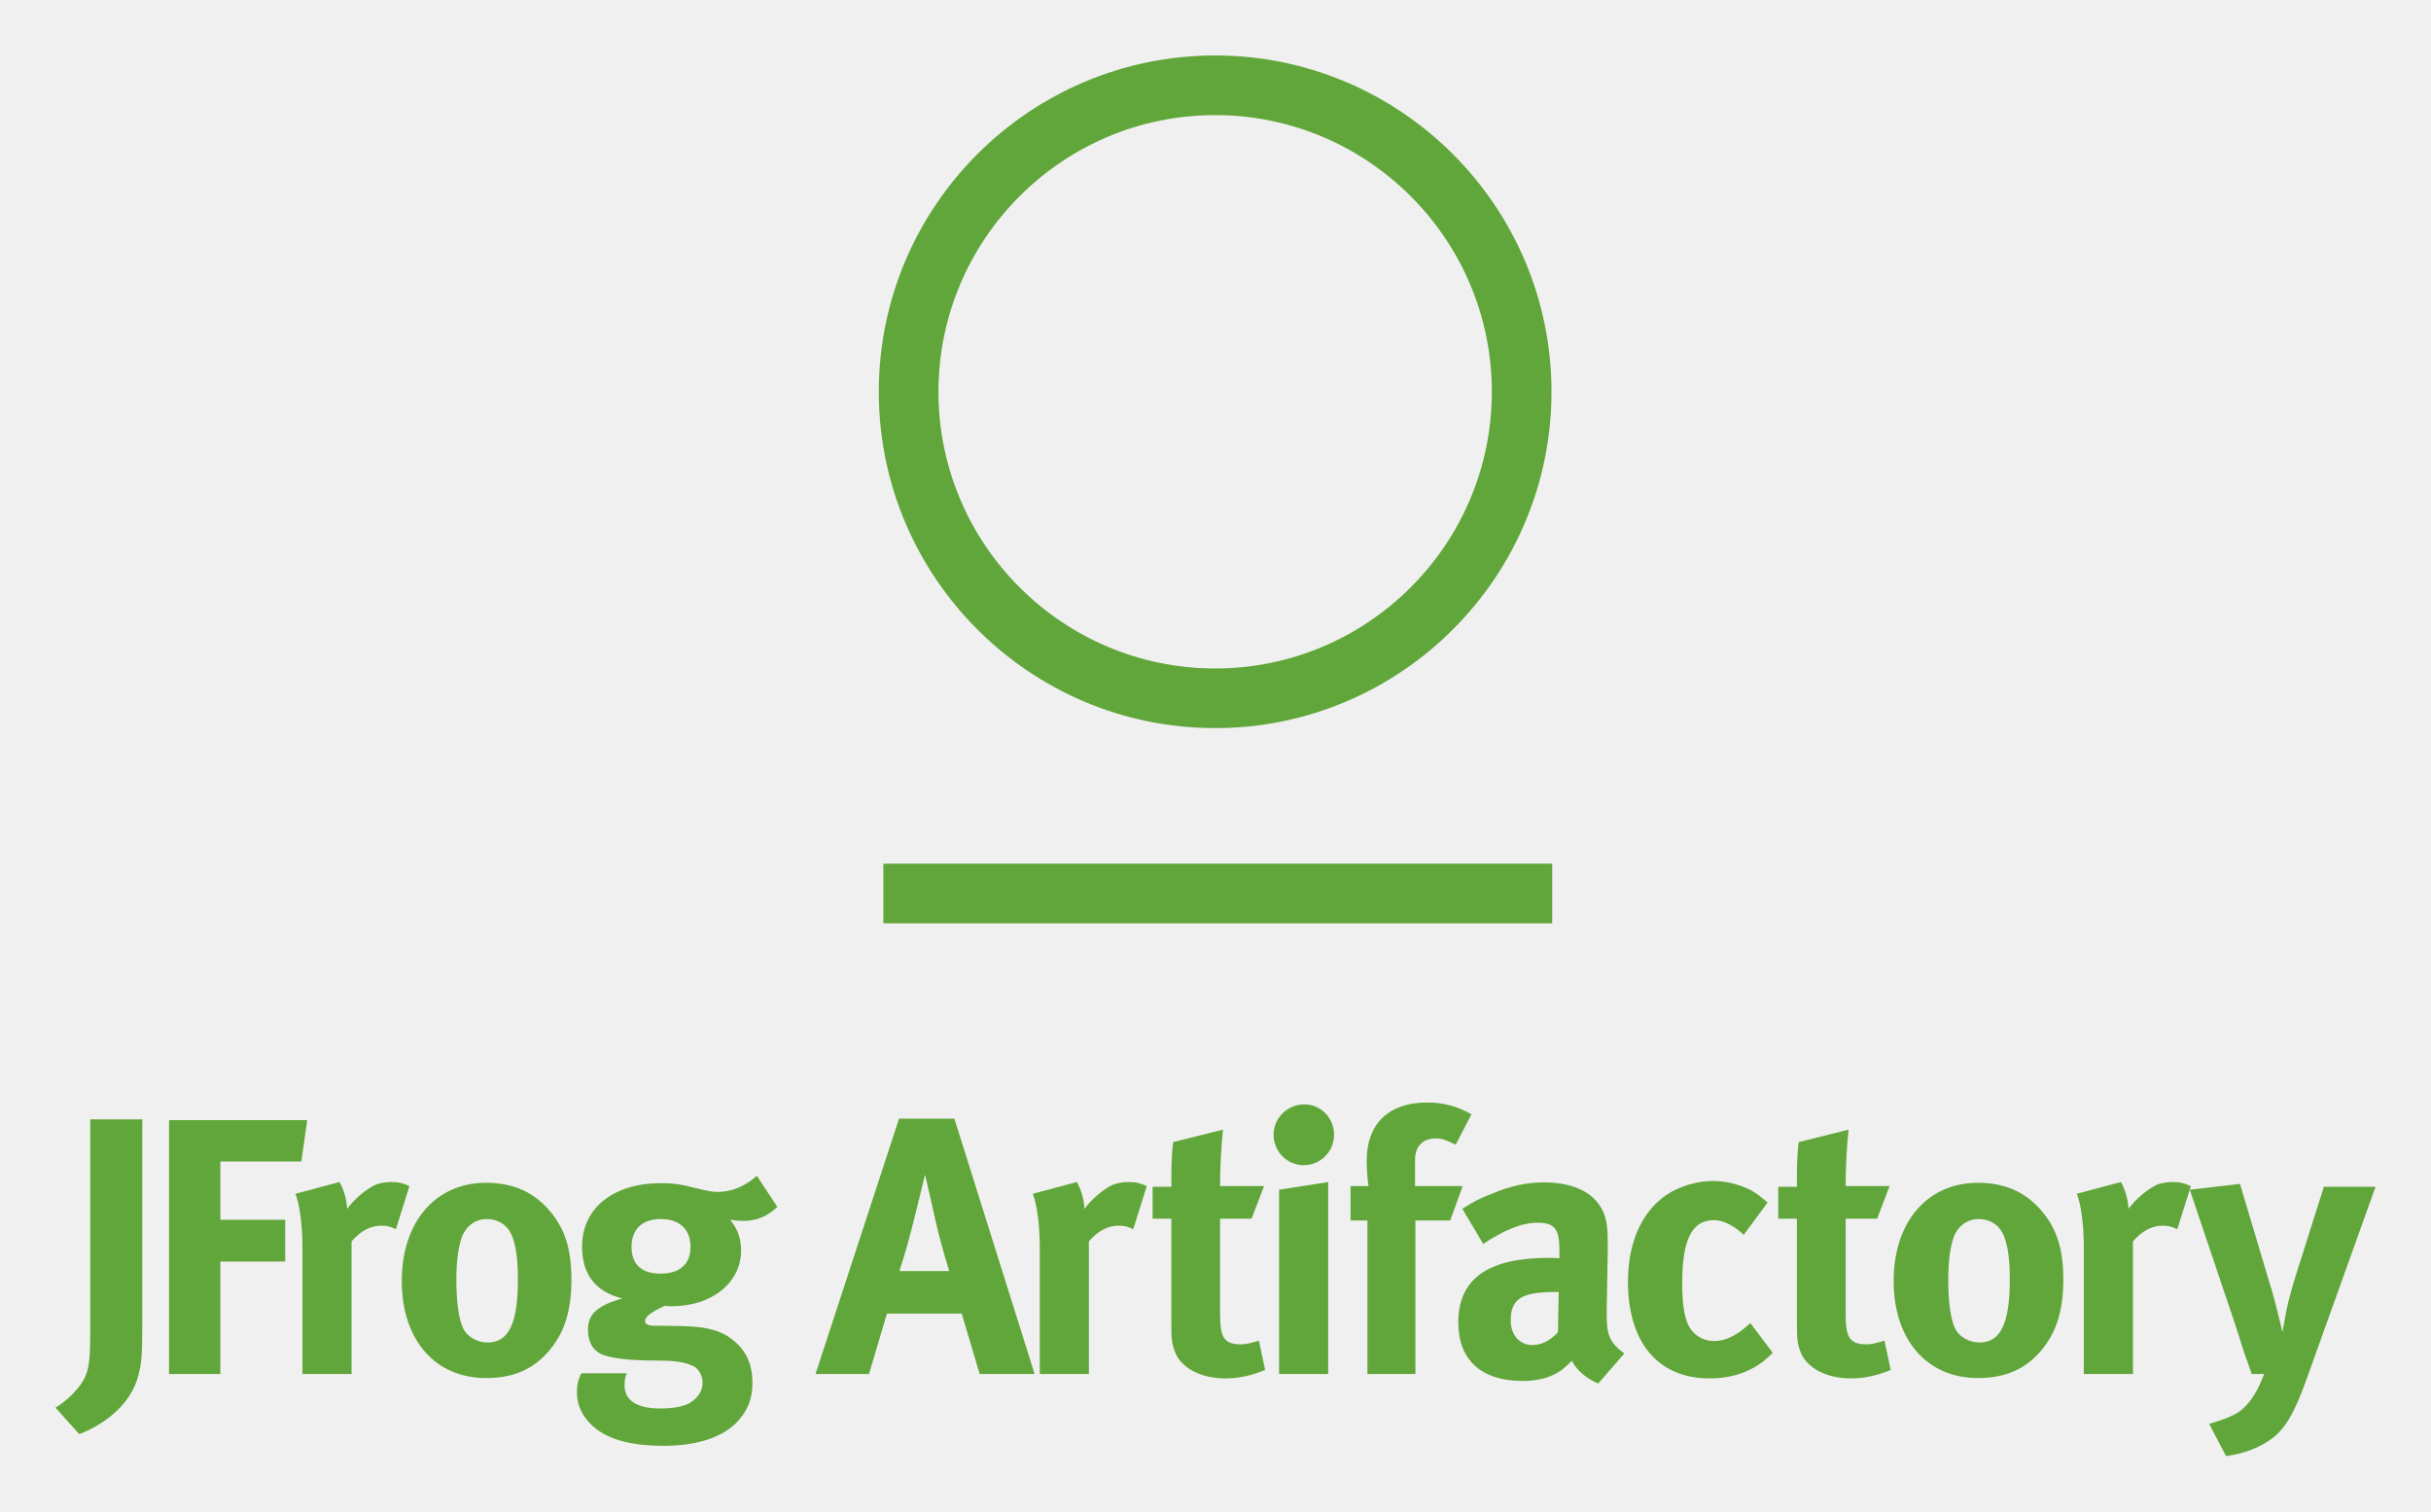
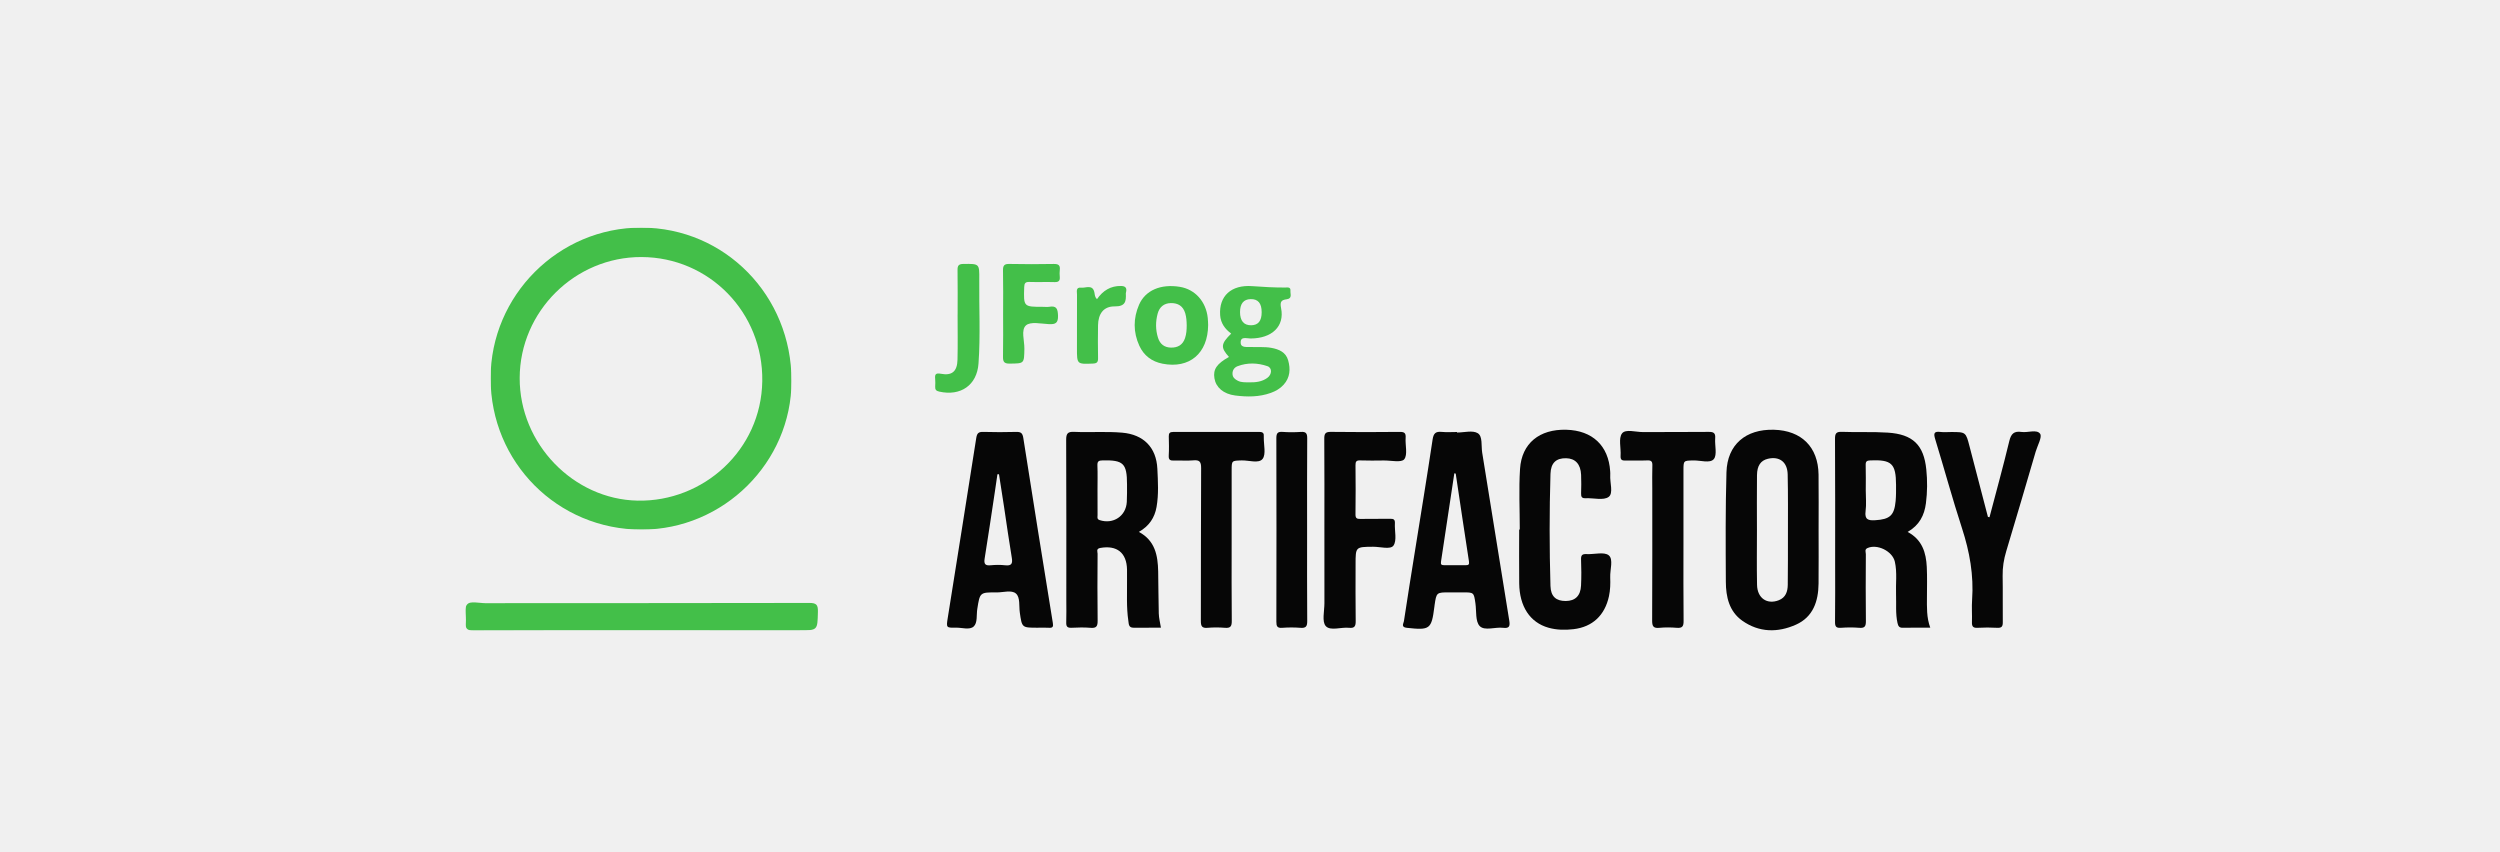
- <svg xmlns="http://www.w3.org/2000/svg" viewBox="0 0 292.307 181.76" height="181.76" width="292.307" xml:space="preserve" id="svg2" version="1.1">
-   <defs id="defs6">
-     <clipPath id="clipPath18" clipPathUnits="userSpaceOnUse">
-       <path id="path16" d="M 0,136.32 H 219.23 V 0 H 0 Z" />
-     </clipPath>
-   </defs>
-   <g transform="matrix(1.333333,0,0,-1.333333,0,181.76)" id="g10">
-     <g id="g12">
-       <g clip-path="url(#clipPath18)" id="g14">
-         <g transform="translate(8.14,35.3671)" id="g20">
-           <path id="path22" style="fill:#61a63a;fill-opacity:1;fill-rule:nonzero;stroke:none" d="m 0,0 h 4.692 v -18.504 c 0,-2.973 -0.099,-3.569 -0.331,-4.493 -0.66,-2.808 -3.27,-4.593 -5.352,-5.387 l -2.147,2.381 c 1.188,0.726 2.247,1.849 2.676,2.775 0.363,0.825 0.462,1.751 0.462,4.229 z" />
-         </g>
-         <g transform="translate(15.2464,35.301)" id="g24">
-           <path id="path26" style="fill:#61a63a;fill-opacity:1;fill-rule:nonzero;stroke:none" d="M 0,0 H 12.457 L 11.929,-3.734 H 4.626 v -5.253 h 5.848 v -3.767 H 4.626 V -22.898 H 0 Z" />
-         </g>
-         <g transform="translate(26.6482,28.6599)" id="g28">
-           <path id="path30" style="fill:#61a63a;fill-opacity:1;fill-rule:nonzero;stroke:none" d="m 0,0 3.965,1.057 c 0.396,-0.694 0.628,-1.455 0.694,-2.412 0.627,0.858 1.685,1.751 2.51,2.147 0.364,0.166 0.959,0.265 1.455,0.265 0.66,0 0.957,-0.066 1.652,-0.364 L 9.053,-3.206 c -0.429,0.231 -0.792,0.33 -1.289,0.33 -0.991,0 -1.882,-0.462 -2.709,-1.419 V -16.257 H 0.627 v 11.3 C 0.627,-2.677 0.363,-0.959 0,0" />
-         </g>
-         <g transform="translate(43.8986,26.3802)" id="g32">
-           <path id="path34" style="fill:#61a63a;fill-opacity:1;fill-rule:nonzero;stroke:none" d="m 0,0 c -1.057,0 -1.917,-0.662 -2.28,-1.718 -0.297,-0.893 -0.462,-2.082 -0.462,-3.768 0,-1.949 0.198,-3.403 0.561,-4.262 0.397,-0.924 1.389,-1.388 2.247,-1.388 1.917,0 2.742,1.718 2.742,5.717 0,2.279 -0.297,3.767 -0.891,4.526 C 1.487,-0.332 0.792,0 0,0 m -0.066,3.27 c 2.412,0 4.295,-0.825 5.75,-2.544 1.353,-1.586 1.949,-3.436 1.949,-6.178 0,-2.908 -0.662,-4.89 -2.114,-6.543 -1.29,-1.454 -2.975,-2.345 -5.585,-2.345 -4.593,0 -7.6,3.435 -7.6,8.755 0,5.319 3.04,8.855 7.6,8.855" />
-         </g>
-         <g transform="translate(59.5957,26.3802)" id="g36">
-           <path id="path38" style="fill:#61a63a;fill-opacity:1;fill-rule:nonzero;stroke:none" d="m 0,0 c -1.685,0 -2.643,-0.926 -2.643,-2.512 0,-1.717 1.057,-2.412 2.61,-2.412 1.751,0 2.709,0.86 2.709,2.412 C 2.676,-0.926 1.685,0 0,0 M 8.657,3.898 10.507,1.09 C 9.55,0.198 8.624,-0.165 7.402,-0.165 c -0.431,0 -0.596,0.033 -1.157,0.099 0.66,-0.794 0.99,-1.652 0.99,-2.777 0,-2.907 -2.642,-5.021 -6.244,-5.021 -0.199,0 -0.331,0 -0.661,0.033 -1.122,-0.529 -1.751,-0.926 -1.751,-1.389 0,-0.231 0.264,-0.396 0.728,-0.396 l 2.378,-0.033 c 2.577,-0.033 3.933,-0.429 5.121,-1.52 0.992,-0.925 1.455,-2.082 1.455,-3.601 0,-1.421 -0.43,-2.512 -1.356,-3.502 -1.486,-1.587 -4.031,-2.181 -6.674,-2.181 -2.412,0 -4.89,0.396 -6.41,1.817 -0.924,0.859 -1.388,1.851 -1.388,3.006 0,0.926 0.232,1.389 0.398,1.719 h 4.097 c -0.132,-0.363 -0.2,-0.495 -0.2,-1.09 0,-1.355 1.124,-2.081 3.173,-2.081 1.256,0 2.214,0.165 2.808,0.561 0.629,0.396 1.058,1.057 1.058,1.718 0,0.661 -0.33,1.255 -0.794,1.519 -0.462,0.231 -1.089,0.431 -2.313,0.497 -0.231,0 -0.858,0.033 -1.883,0.033 -1.981,0.033 -3.27,0.231 -4.063,0.528 -0.398,0.165 -0.728,0.463 -0.959,0.826 -0.198,0.396 -0.33,0.86 -0.33,1.388 0,0.627 0.165,1.156 0.528,1.553 0.495,0.562 1.587,1.057 2.577,1.288 -2.445,0.629 -3.633,2.181 -3.633,4.692 0,3.47 2.808,5.716 7.136,5.716 0.958,0 1.818,-0.099 3.039,-0.429 1.223,-0.297 1.521,-0.363 2.082,-0.363 1.223,0 2.479,0.528 3.503,1.453" />
-         </g>
-         <g transform="translate(81.1099,21.6871)" id="g40">
-           <path id="path42" style="fill:#61a63a;fill-opacity:1;fill-rule:nonzero;stroke:none" d="m 0,0 h 4.493 c 0,0 -0.759,2.413 -1.254,4.627 -0.231,1.057 -0.926,4.064 -0.926,4.064 0,0 -0.661,-2.71 -1.09,-4.429 C 0.794,2.611 0.497,1.52 0,0 m -0.033,13.746 h 4.99 l 7.236,-23.03 H 7.237 l -1.619,5.452 h -6.741 l -1.619,-5.452 h -4.824 z" />
-         </g>
-         <g transform="translate(93.142,28.6599)" id="g44">
-           <path id="path46" style="fill:#61a63a;fill-opacity:1;fill-rule:nonzero;stroke:none" d="m 0,0 3.965,1.057 c 0.396,-0.694 0.628,-1.455 0.694,-2.412 0.627,0.858 1.685,1.751 2.51,2.147 0.364,0.166 0.959,0.265 1.455,0.265 0.66,0 0.957,-0.066 1.652,-0.364 L 9.053,-3.206 c -0.429,0.231 -0.792,0.33 -1.289,0.33 -0.991,0 -1.882,-0.462 -2.709,-1.419 V -16.257 H 0.627 v 11.3 C 0.627,-2.677 0.363,-0.959 0,0" />
-         </g>
-         <g transform="translate(113.9929,29.3533)" id="g48">
-           <path id="path50" style="fill:#61a63a;fill-opacity:1;fill-rule:nonzero;stroke:none" d="m 0,0 -1.124,-2.94 h -2.841 v -8.624 c 0,-2.147 0.396,-2.71 1.916,-2.71 0.397,0 0.793,0.099 1.587,0.33 l 0.561,-2.643 c -1.289,-0.528 -2.445,-0.759 -3.602,-0.759 -2.247,0 -4.064,0.99 -4.559,2.477 -0.265,0.727 -0.298,1.057 -0.298,2.61 v 9.319 h -1.685 v 2.874 h 1.685 c 0,1.652 0,2.775 0.166,4.031 l 4.493,1.123 C -3.866,3.536 -3.965,1.718 -3.965,0 Z" />
-         </g>
-         <g transform="translate(115.3496,29.0231)" id="g52">
-           <path id="path54" style="fill:#61a63a;fill-opacity:1;fill-rule:nonzero;stroke:none" d="M 0,0 4.427,0.693 V -16.62 l -4.427,0 z m 2.28,7.698 c 1.487,0 2.676,-1.222 2.676,-2.742 0,-1.521 -1.222,-2.742 -2.742,-2.742 -1.488,0 -2.709,1.221 -2.709,2.742 0,1.52 1.254,2.742 2.775,2.742" />
-         </g>
-         <g transform="translate(131.2778,33.0873)" id="g56">
-           <path id="path58" style="fill:#61a63a;fill-opacity:1;fill-rule:nonzero;stroke:none" d="m 0,0 c -0.959,0.462 -1.289,0.561 -1.817,0.561 -1.125,0 -1.851,-0.693 -1.851,-1.916 v -2.379 h 4.295 l -1.122,-3.105 h -3.14 v -13.845 h -4.328 v 13.845 h -1.521 v 3.105 h 1.62 c -0.099,0.693 -0.165,1.52 -0.165,2.28 0,3.338 1.982,5.254 5.452,5.254 1.453,0 2.643,-0.299 3.998,-1.058 z" />
-         </g>
-         <g transform="translate(140.5649,19.8036)" id="g60">
-           <path id="path62" style="fill:#61a63a;fill-opacity:1;fill-rule:nonzero;stroke:none" d="m 0,0 h -0.198 c -3.074,0 -4.13,-0.561 -4.13,-2.577 0,-1.321 0.825,-2.214 1.949,-2.214 0.826,0 1.651,0.43 2.313,1.158 z m -8.69,7.501 c 1.09,0.693 1.552,0.925 2.742,1.388 1.653,0.694 3.072,0.991 4.626,0.991 C 1.52,9.88 3.468,8.823 4.13,6.94 4.361,6.245 4.427,5.717 4.427,3.899 L 4.328,-1.783 V -2.08 c 0,-1.818 0.298,-2.513 1.587,-3.47 L 3.567,-8.259 C 2.544,-7.83 1.619,-7.07 1.189,-6.21 0.561,-6.806 0.495,-6.872 0.165,-7.103 c -0.827,-0.595 -2.016,-0.925 -3.404,-0.925 -3.767,0 -5.815,1.917 -5.815,5.286 0,3.965 2.743,5.816 8.128,5.816 0.33,0 0.53,0 0.992,-0.033 v 0.693 c 0,1.884 -0.363,2.511 -1.983,2.511 -1.421,0 -3.073,-0.693 -4.889,-1.915 z" />
-         </g>
-         <g transform="translate(159.4017,27.866)" id="g64">
-           <path id="path66" style="fill:#61a63a;fill-opacity:1;fill-rule:nonzero;stroke:none" d="m 0,0 -2.149,-2.907 c -0.892,0.825 -1.849,1.322 -2.676,1.322 -1.983,0 -2.874,-1.718 -2.874,-5.683 0,-2.214 0.264,-3.536 0.858,-4.263 0.463,-0.594 1.223,-0.959 1.983,-0.959 1.025,0 1.949,0.431 3.041,1.388 l 0.264,0.232 2.015,-2.676 c -0.662,-0.661 -0.959,-0.893 -1.553,-1.257 -1.19,-0.693 -2.511,-1.056 -4.13,-1.056 -4.659,0 -7.368,3.237 -7.368,8.723 0,3.899 1.486,6.476 3.469,7.831 1.124,0.759 2.776,1.255 4.196,1.255 1.124,0 2.313,-0.298 3.272,-0.76 C -1.025,0.86 -0.728,0.629 0,0" />
-         </g>
-         <g transform="translate(170.4072,29.3533)" id="g68">
-           <path id="path70" style="fill:#61a63a;fill-opacity:1;fill-rule:nonzero;stroke:none" d="m 0,0 -1.124,-2.94 h -2.841 v -8.624 c 0,-2.147 0.396,-2.71 1.916,-2.71 0.397,0 0.793,0.099 1.587,0.33 l 0.561,-2.643 c -1.289,-0.528 -2.445,-0.759 -3.602,-0.759 -2.247,0 -4.064,0.99 -4.559,2.477 -0.265,0.727 -0.298,1.057 -0.298,2.61 v 9.319 h -1.685 v 2.874 h 1.685 c 0,1.652 0,2.775 0.166,4.031 l 4.493,1.123 C -3.866,3.536 -3.965,1.718 -3.965,0 Z" />
-         </g>
-         <g transform="translate(178.4381,26.3802)" id="g72">
-           <path id="path74" style="fill:#61a63a;fill-opacity:1;fill-rule:nonzero;stroke:none" d="m 0,0 c -1.057,0 -1.917,-0.662 -2.28,-1.718 -0.297,-0.893 -0.462,-2.082 -0.462,-3.768 0,-1.949 0.198,-3.403 0.561,-4.262 0.397,-0.924 1.389,-1.388 2.247,-1.388 1.917,0 2.742,1.718 2.742,5.717 0,2.279 -0.297,3.767 -0.891,4.526 C 1.487,-0.332 0.792,0 0,0 m -0.066,3.27 c 2.412,0 4.295,-0.825 5.75,-2.544 1.353,-1.586 1.949,-3.436 1.949,-6.178 0,-2.908 -0.662,-4.89 -2.114,-6.543 -1.29,-1.454 -2.975,-2.345 -5.585,-2.345 -4.593,0 -7.6,3.435 -7.6,8.755 0,5.319 3.04,8.855 7.6,8.855" />
-         </g>
-         <g transform="translate(187.2959,28.6599)" id="g76">
-           <path id="path78" style="fill:#61a63a;fill-opacity:1;fill-rule:nonzero;stroke:none" d="m 0,0 3.965,1.057 c 0.396,-0.694 0.628,-1.455 0.694,-2.412 0.627,0.858 1.685,1.751 2.51,2.147 0.364,0.166 0.959,0.265 1.455,0.265 0.66,0 0.957,-0.066 1.652,-0.364 L 9.053,-3.206 c -0.429,0.231 -0.792,0.33 -1.289,0.33 -0.991,0 -1.882,-0.462 -2.709,-1.419 V -16.257 H 0.627 v 11.3 C 0.627,-2.677 0.363,-0.959 0,0" />
-         </g>
-         <g transform="translate(197.476,29.0231)" id="g80">
-           <path id="path82" style="fill:#61a63a;fill-opacity:1;fill-rule:nonzero;stroke:none" d="m 0,0 4.526,0.528 2.942,-9.847 c 0.297,-1.023 0.892,-3.501 0.892,-3.501 0,0 0.33,1.884 0.528,2.709 0.264,1.058 0.33,1.223 0.662,2.346 l 2.544,8.029 h 4.658 l -6.146,-17.148 c -1.155,-3.272 -2.015,-4.692 -3.237,-5.585 -1.124,-0.825 -2.578,-1.354 -4.097,-1.552 l -1.521,2.907 c 0.958,0.265 2.082,0.661 2.742,1.123 0.496,0.365 0.893,0.827 1.257,1.388 0.429,0.694 0.561,0.992 0.957,1.983 H 5.585 c -0.265,0.792 -0.398,1.124 -0.695,1.983 -0.331,1.023 -0.859,2.708 -0.892,2.775 z" />
-         </g>
-         <g transform="translate(109.583,125.9386)" id="g84">
-           <path id="path86" style="fill:#61a63a;fill-opacity:1;fill-rule:nonzero;stroke:none" d="m 0,0 c -13.76,0 -24.953,-11.193 -24.953,-24.953 0,-13.759 11.193,-24.952 24.953,-24.952 13.76,0 24.953,11.193 24.953,24.952 C 24.953,-11.193 13.76,0 0,0 m 0,-55.284 c -16.725,0 -30.332,13.606 -30.332,30.331 0,16.725 13.607,30.332 30.332,30.332 16.725,0 30.332,-13.607 30.332,-30.332 0,-16.725 -13.607,-30.331 -30.332,-30.331" />
-         </g>
-         <path id="path88" style="fill:#61a63a;fill-opacity:1;fill-rule:nonzero;stroke:none" d="M 139.979,53.05 H 79.662 v 5.379 h 60.317 z" />
-       </g>
+ <svg xmlns="http://www.w3.org/2000/svg" height="128" viewBox="0 0 376 128" width="376">
+   <mask id="a" fill="#fff">
+     <path d="m.104.169h45.261v45.423h-45.261z" fill="#fff" fill-rule="evenodd" />
+   </mask>
+   <mask id="b" fill="#fff">
+     <path d="m0.0.133h53.02v4.257h-53.02z" fill="#fff" fill-rule="evenodd" />
+   </mask>
+   <g fill="none" fill-rule="evenodd" transform="translate(70 34)">
+     <path d="m22.809 4.597c-10.021-.034-18.298 8.176-18.33 18.181-.031 9.935 8.109 18.266 17.733 18.456 9.902.195 18.599-7.609 18.753-17.973.153-10.349-7.994-18.629-18.156-18.663m.009 40.995c-12.633 0-22.721-10.119-22.715-22.784.006-12.447 10.237-22.662 22.674-22.64 12.583.023 22.595 10.244 22.587 23.058-.008 12.238-10.217 22.366-22.546 22.366" fill="#43bf49" mask="url(#a)" transform="translate(3.681553 .061924)" />
+     <g fill="#060606">
+       <path d="m95.066 39.686c0 1.266-.009 2.533.007 3.799.003.271-.132.594.317.741 2.038.669 3.971-.605 4.081-2.742.045-.88.034-1.765.033-2.647-.005-3.148-.556-3.665-3.68-3.594-.581.013-.797.137-.773.758.048 1.226.014 2.456.014 3.684m6.223 6.315c2.445 1.31 2.85 3.544 2.902 5.93.046 2.114.029 4.23.09 6.343.02.682.2 1.359.322 2.132-1.382 0-2.755-.008-4.128.003-.748.006-.702-.584-.771-1.04-.309-2.064-.173-4.145-.198-6.219-.006-.5.008-1-.002-1.501-.053-2.521-1.536-3.687-4.024-3.236-.665.121-.4.565-.402.872-.02 3.348-.041 6.696.007 10.043.012.842-.169 1.176-1.064 1.097-.951-.084-1.916-.052-2.872-.007-.608.029-.805-.183-.785-.785.037-1.114.011-2.231.011-3.347 0-8.042.016-16.085-.022-24.126-.004-.948.23-1.252 1.194-1.208 2.409.111 4.825-.088 7.234.122 3.202.279 5.133 2.207 5.287 5.428.091 1.915.215 3.847-.123 5.755-.282 1.594-1.096 2.852-2.657 3.743" />
+       <path d="m210.611 39.76c0 1.038.108 2.091-.027 3.111-.171 1.283.409 1.436 1.464 1.37 2.18-.136 2.853-.707 3.055-2.887.074-.801.065-1.612.062-2.418-.013-3.223-.662-3.819-3.864-3.694-.549.021-.718.157-.702.711.039 1.268.012 2.538.012 3.806m6.298 6.244c2.197 1.169 2.774 3.119 2.879 5.277.072 1.498.028 3.001.025 4.503-.003 1.531-.074 3.067.499 4.623-1.447 0-2.786-.021-4.124.01-.552.013-.699-.245-.807-.73-.312-1.41-.16-2.835-.215-4.253-.065-1.649.186-3.312-.179-4.947-.357-1.595-2.673-2.731-4.141-2.047-.439.205-.222.608-.223.91-.017 3.349-.036 6.698.007 10.046.01.784-.157 1.099-.993 1.028-.913-.078-1.842-.068-2.757-.002-.722.052-.901-.188-.892-.895.039-2.963.017-5.928.017-8.891 0-6.197.017-12.395-.02-18.592-.005-.837.155-1.13 1.052-1.094 2.295.092 4.602-.032 6.893.118 3.755.245 5.412 1.842 5.787 5.546.17 1.676.161 3.379-.056 5.067-.233 1.811-.975 3.301-2.751 4.323" />
+       <path d="m194.245 45.657c0 2.771-.043 5.542.014 8.312.041 1.997 1.506 2.991 3.264 2.309 1.056-.41 1.344-1.313 1.356-2.322.03-2.501.027-5.002.026-7.503-.002-3.04.03-6.081-.04-9.119-.043-1.866-1.252-2.746-2.986-2.331-1.056.252-1.612 1.024-1.628 2.458-.031 2.732-.009 5.465-.007 8.197m9.273.027c0 2.695.021 5.389-.006 8.084-.026 2.664-.818 5.026-3.398 6.18-2.732 1.221-5.547 1.196-8.081-.6-1.965-1.393-2.453-3.575-2.465-5.823-.028-5.503-.067-11.009.094-16.508.122-4.152 2.896-6.497 7.136-6.384 4.153.111 6.659 2.604 6.713 6.736.035 2.771.007 5.543.007 8.315" />
+       <path d="m148.941 37.234-.21-.05c-.665 4.432-1.324 8.865-2.006 13.295-.069.448.101.527.473.525 1.072-.008 2.143-.012 3.215.002.426.006.597-.067.517-.583-.682-4.393-1.331-8.792-1.989-13.189m.194-6.181c1.066 0 2.366-.375 3.131.107.746.47.491 1.906.656 2.921 1.361 8.412 2.702 16.828 4.069 25.239.13.802.058 1.225-.919 1.103-1.2-.149-2.78.503-3.523-.262-.674-.694-.475-2.249-.646-3.427-.237-1.641-.231-1.642-1.925-1.642h-1.954c-1.979 0-1.979 0-2.264 1.923-.012.076-.017.153-.027.229-.435 3.409-.666 3.562-4.169 3.178-.899-.098-.464-.67-.414-.999.531-3.533 1.104-7.06 1.668-10.587.89-5.577 1.81-11.149 2.645-16.734.142-.949.475-1.232 1.374-1.144.759.075 1.531.015 2.298.015 0 .027 0.0.053 0.0.079" />
+       <path d="m80.248 37.324c-.078.002-.156.004-.235.006-.135.921-.266 1.843-.405 2.763-.5 3.305-.986 6.613-1.518 9.913-.13.803.07 1.093.902 1.011.721-.071 1.462-.08 2.182.001.947.107 1.151-.235 1-1.134-.421-2.501-.765-5.014-1.145-7.521-.255-1.681-.52-3.359-.781-5.039m5.788 23.084c-2.345 0-2.335-.002-2.658-2.288-.139-.983.082-2.279-.582-2.853-.666-.576-1.911-.158-2.902-.166-2.517-.022-2.519-.008-2.912 2.5-.142.902.063 2.078-.543 2.627-.619.56-1.76.152-2.671.172-1.44.031-1.461.005-1.234-1.421 1.432-9.03 2.885-18.058 4.293-27.092.113-.725.339-.951 1.059-.929 1.647.051 3.298.046 4.946.002.699-.019.957.163 1.074.916 1.447 9.269 2.938 18.532 4.437 27.794.088.542.033.792-.581.747-.572-.042-1.15-.009-1.725-.009" />
+       <path d="m158.574 45.637c0-3.039-.157-6.089.039-9.116.25-3.857 2.933-6 6.964-5.888 3.926.109 6.346 2.399 6.593 6.24.012.192.025.386.012.577-.078 1.134.503 2.733-.237 3.282-.777.576-2.277.144-3.459.203-.587.029-.707-.22-.688-.743.032-.923.037-1.849-0-2.771-.065-1.611-.866-2.477-2.258-2.503-1.482-.027-2.297.684-2.348 2.356-.171 5.615-.164 11.234-.002 16.85.046 1.592.845 2.275 2.304 2.267 1.412-.008 2.22-.776 2.294-2.317.062-1.306.056-2.619.004-3.925-.027-.672.197-.848.834-.813 1.142.063 2.642-.383 3.334.188.722.595.173 2.159.217 3.299.038.96.014 1.916-.194 2.87-.618 2.838-2.453 4.601-5.334 4.936-1.254.146-2.526.128-3.766-.223-2.761-.784-4.357-3.179-4.394-6.684-.028-2.694-.006-5.389-.006-8.084.03 0 .06 0 .09-0" />
    </g>
+     <path d="m26.408 4.366c-8.393 0-16.786-.018-25.179.024-.982.005-1.271-.284-1.175-1.224.093-.91-.278-2.123.183-2.675.545-.653 1.794-.213 2.733-.214 16.249-.016 32.499 0 48.749-.037 1.068-.003 1.326.292 1.3 1.328-.07 2.797-.022 2.799-2.811 2.799z" fill="#43bf49" mask="url(#b)" transform="translate(0 56.44071)" />
+     <path d="m229.221 43.791c1.003-3.816 2.055-7.62 2.977-11.455.268-1.115.728-1.532 1.831-1.371.964.141 2.294-.436 2.803.273.345.48-.389 1.751-.657 2.662-1.47 5.002-2.925 10.008-4.434 14.998-.372 1.231-.568 2.449-.544 3.735.043 2.308-.005 4.617.023 6.925.008.623-.136.903-.824.864-.993-.057-1.994-.056-2.987-0-.682.039-.85-.231-.828-.86.039-1.114-.056-2.236.023-3.346.263-3.695-.368-7.23-1.512-10.742-1.448-4.444-2.671-8.962-4.04-13.432-.263-.858-.182-1.198.786-1.078.528.066 1.071.012 1.608.012 2.223 0 2.215.002 2.785 2.205.912 3.522 1.835 7.041 2.753 10.561.079.018.158.035.237.052" fill="#060606" />
+     <path d="m129.188 45.625c0-4.539.017-9.079-.016-13.618-.006-.77.147-1.065.99-1.053 3.447.048 6.895.039 10.343.004.691-.007.956.146.903.883-.081 1.108.336 2.54-.212 3.234-.425.538-2.003.168-3.069.181-1.187.014-2.376.034-3.562-.01-.572-.021-.703.178-.697.72.026 2.462.03 4.924-.003 7.386-.008.583.191.705.724.694 1.493-.032 2.988.009 4.481-.022.527-.011.755.106.722.687-.064 1.143.332 2.573-.215 3.346-.452.638-2.0.166-3.061.175-2.637.022-2.637.008-2.637 2.608 0 2.847-.026 5.694.017 8.54.012.773-.146 1.133-.995 1.041-1.204-.13-2.823.515-3.51-.264-.598-.678-.194-2.265-.198-3.451-.01-3.693-.004-7.386-.004-11.078" fill="#060606" />
+     <path d="m115.24 47.853c0 3.847-.022 7.695.018 11.542.008.797-.192 1.096-1.014 1.028-.875-.072-1.766-.076-2.641.001-.85.074-.997-.275-.995-1.047.026-7.657-.005-15.313.042-22.97.006-.98-.248-1.257-1.193-1.169-.95.089-1.915-.007-2.871.03-.561.022-.847-.081-.808-.744.057-.958.033-1.923.007-2.885-.013-.494.16-.676.662-.674 4.33.014 8.659.014 12.989-0.0.522-.002.685.22.637.693-.004.038 0.0.077-0.0.115-.022 1.111.366 2.544-.179 3.245-.577.741-2.07.194-3.161.228-1.491.047-1.492.012-1.492 1.525z" fill="#060606" />
+     <path d="m183.193 47.854c0 3.848-.023 7.697.019 11.544.009.805-.198 1.092-1.017 1.025-.876-.071-1.768-.083-2.641.003-.895.088-1.074-.25-1.07-1.091.034-6.619.019-13.238.019-19.857 0-1.154-.03-2.31.012-3.463.022-.597-.154-.799-.765-.77-1.071.05-2.146-.01-3.218.024-.55.017-.843-.064-.796-.732.08-1.144-.343-2.611.218-3.35.533-.702 2.075-.193 3.171-.203 3.295-.029 6.591.014 9.887-.028.769-.01 1.01.22.952.977-.081 1.067.326 2.477-.212 3.118-.56.668-2.01.176-3.069.199-1.489.033-1.49.008-1.49 1.522z" fill="#060606" />
+     <path d="m126.589 45.783c0 4.538-.02 9.076.018 13.614.007.8-.191 1.092-1.013 1.027-.913-.072-1.841-.069-2.755-0-.748.056-.876-.243-.874-.919.02-9.191.022-18.383-.002-27.574-.002-.74.163-1.031.943-.973.914.068 1.84.063 2.755.002.772-.052.95.235.944.979-.034 4.615-.017 9.229-.017 13.844" fill="#060606" />
+     <path d="m119.754 12.97c.005-1.358-.54-2.008-1.659-1.983-1.055.024-1.594.683-1.594 1.95 0 1.318.578 2.001 1.68 1.983 1.059-.017 1.57-.65 1.574-1.951m-1.895 10.535c.97.022 1.921-.078 2.734-.662.727-.522.766-1.518.025-1.771-1.471-.503-2.998-.558-4.484.004-.498.188-.79.616-.767 1.173.021.518.368.803.807 1.022.542.271 1.115.222 1.685.234m-3.024-3.819c-1.285-1.439-1.232-1.955.333-3.513-.933-.692-1.576-1.56-1.659-2.767-.198-2.87 1.654-4.609 4.838-4.368 1.645.125 3.285.212 4.933.209.356-.001.855-.126.802.499-.04.47.315 1.145-.56 1.263-.792.106-1.049.357-.85 1.326.563 2.74-1.368 4.572-4.597 4.575-.594 0-1.531-.366-1.477.659.041.776.93.592 1.516.62 1.031.049 2.064-.059 3.096.13 1.166.213 2.181.656 2.527 1.874.37 1.305.298 2.595-.689 3.679-.53.583-1.189.958-1.92 1.221-1.743.627-3.548.62-5.339.393-1.803-.229-2.917-1.228-3.14-2.588-.22-1.342.347-2.193 2.188-3.211" fill="#43bf49" />
+     <path d="m108.481 14.927c-.013-.613-.042-1.218-.223-1.819-.328-1.09-1.096-1.54-2.153-1.523-1.038.017-1.723.581-1.994 1.586-.326 1.211-.324 2.433.054 3.633.297.944.958 1.461 1.956 1.476 1.02.015 1.763-.402 2.107-1.423.212-.63.251-1.276.253-1.931m3.224-.052c-.031 4.29-2.819 6.618-6.855 5.827-1.614-.316-2.818-1.217-3.499-2.711-.925-2.029-.919-4.12-.039-6.153.945-2.182 3.275-3.163 6.133-2.697 2.296.374 3.945 2.211 4.203 4.693.04.382.042.768.056 1.041" fill="#43bf49" />
+     <path d="m80.868 13.148c0-2.154.029-4.31-.016-6.463-.015-.742.18-1.005.955-.988 2.221.049 4.444.041 6.666.003.683-.012 1.009.161.919.893-.042.341-.033.694-.002 1.037.054.593-.168.817-.779.799-1.263-.038-2.529.017-3.792-.023-.608-.019-.76.19-.779.787-.095 2.956-.115 2.955 2.853 2.955.306 0 .621.044.918-.008 1.094-.192 1.278.314 1.314 1.321.04 1.136-.386 1.338-1.373 1.289-1.176-.059-2.753-.418-3.439.181-.788.689-.224 2.31-.246 3.523-.042 2.252-.012 2.208-2.228 2.233-.861.01-1.002-.321-.987-1.076.042-2.154.015-4.309.015-6.463" fill="#43bf49" />
+     <path d="m74.027 13.313c0-2.229.022-4.458-.013-6.686-.011-.684.171-.925.895-.932 2.378-.023 2.398-.055 2.373 2.312-.044 4.225.189 8.456-.115 12.673-.234 3.26-2.688 4.933-5.89 4.221-.48-.107-.65-.296-.625-.757.02-.383.034-.771-.003-1.152-.067-.686.064-.928.869-.776 1.664.314 2.447-.358 2.49-2.104.056-2.266.014-4.534.014-6.801z" fill="#43bf49" />
+     <path d="m94.983 10.998c.903-1.304 2.058-2.007 3.606-1.989.633.007.92.253.776.903-.016.075-.043.152-.04.226.057 1.182-.049 1.962-1.678 1.945-1.676-.018-2.474 1.121-2.503 2.837-.028 1.651-.026 3.304.003 4.956.01.587-.17.782-.777.806-2.396.093-2.396.116-2.396-2.291 0-2.689-.008-5.379.008-8.068.003-.446-.22-1.152.609-1.057.719.082 1.778-.575 2.02.788.053.297.047.619.373.945" fill="#43bf49" />
  </g>
</svg>
